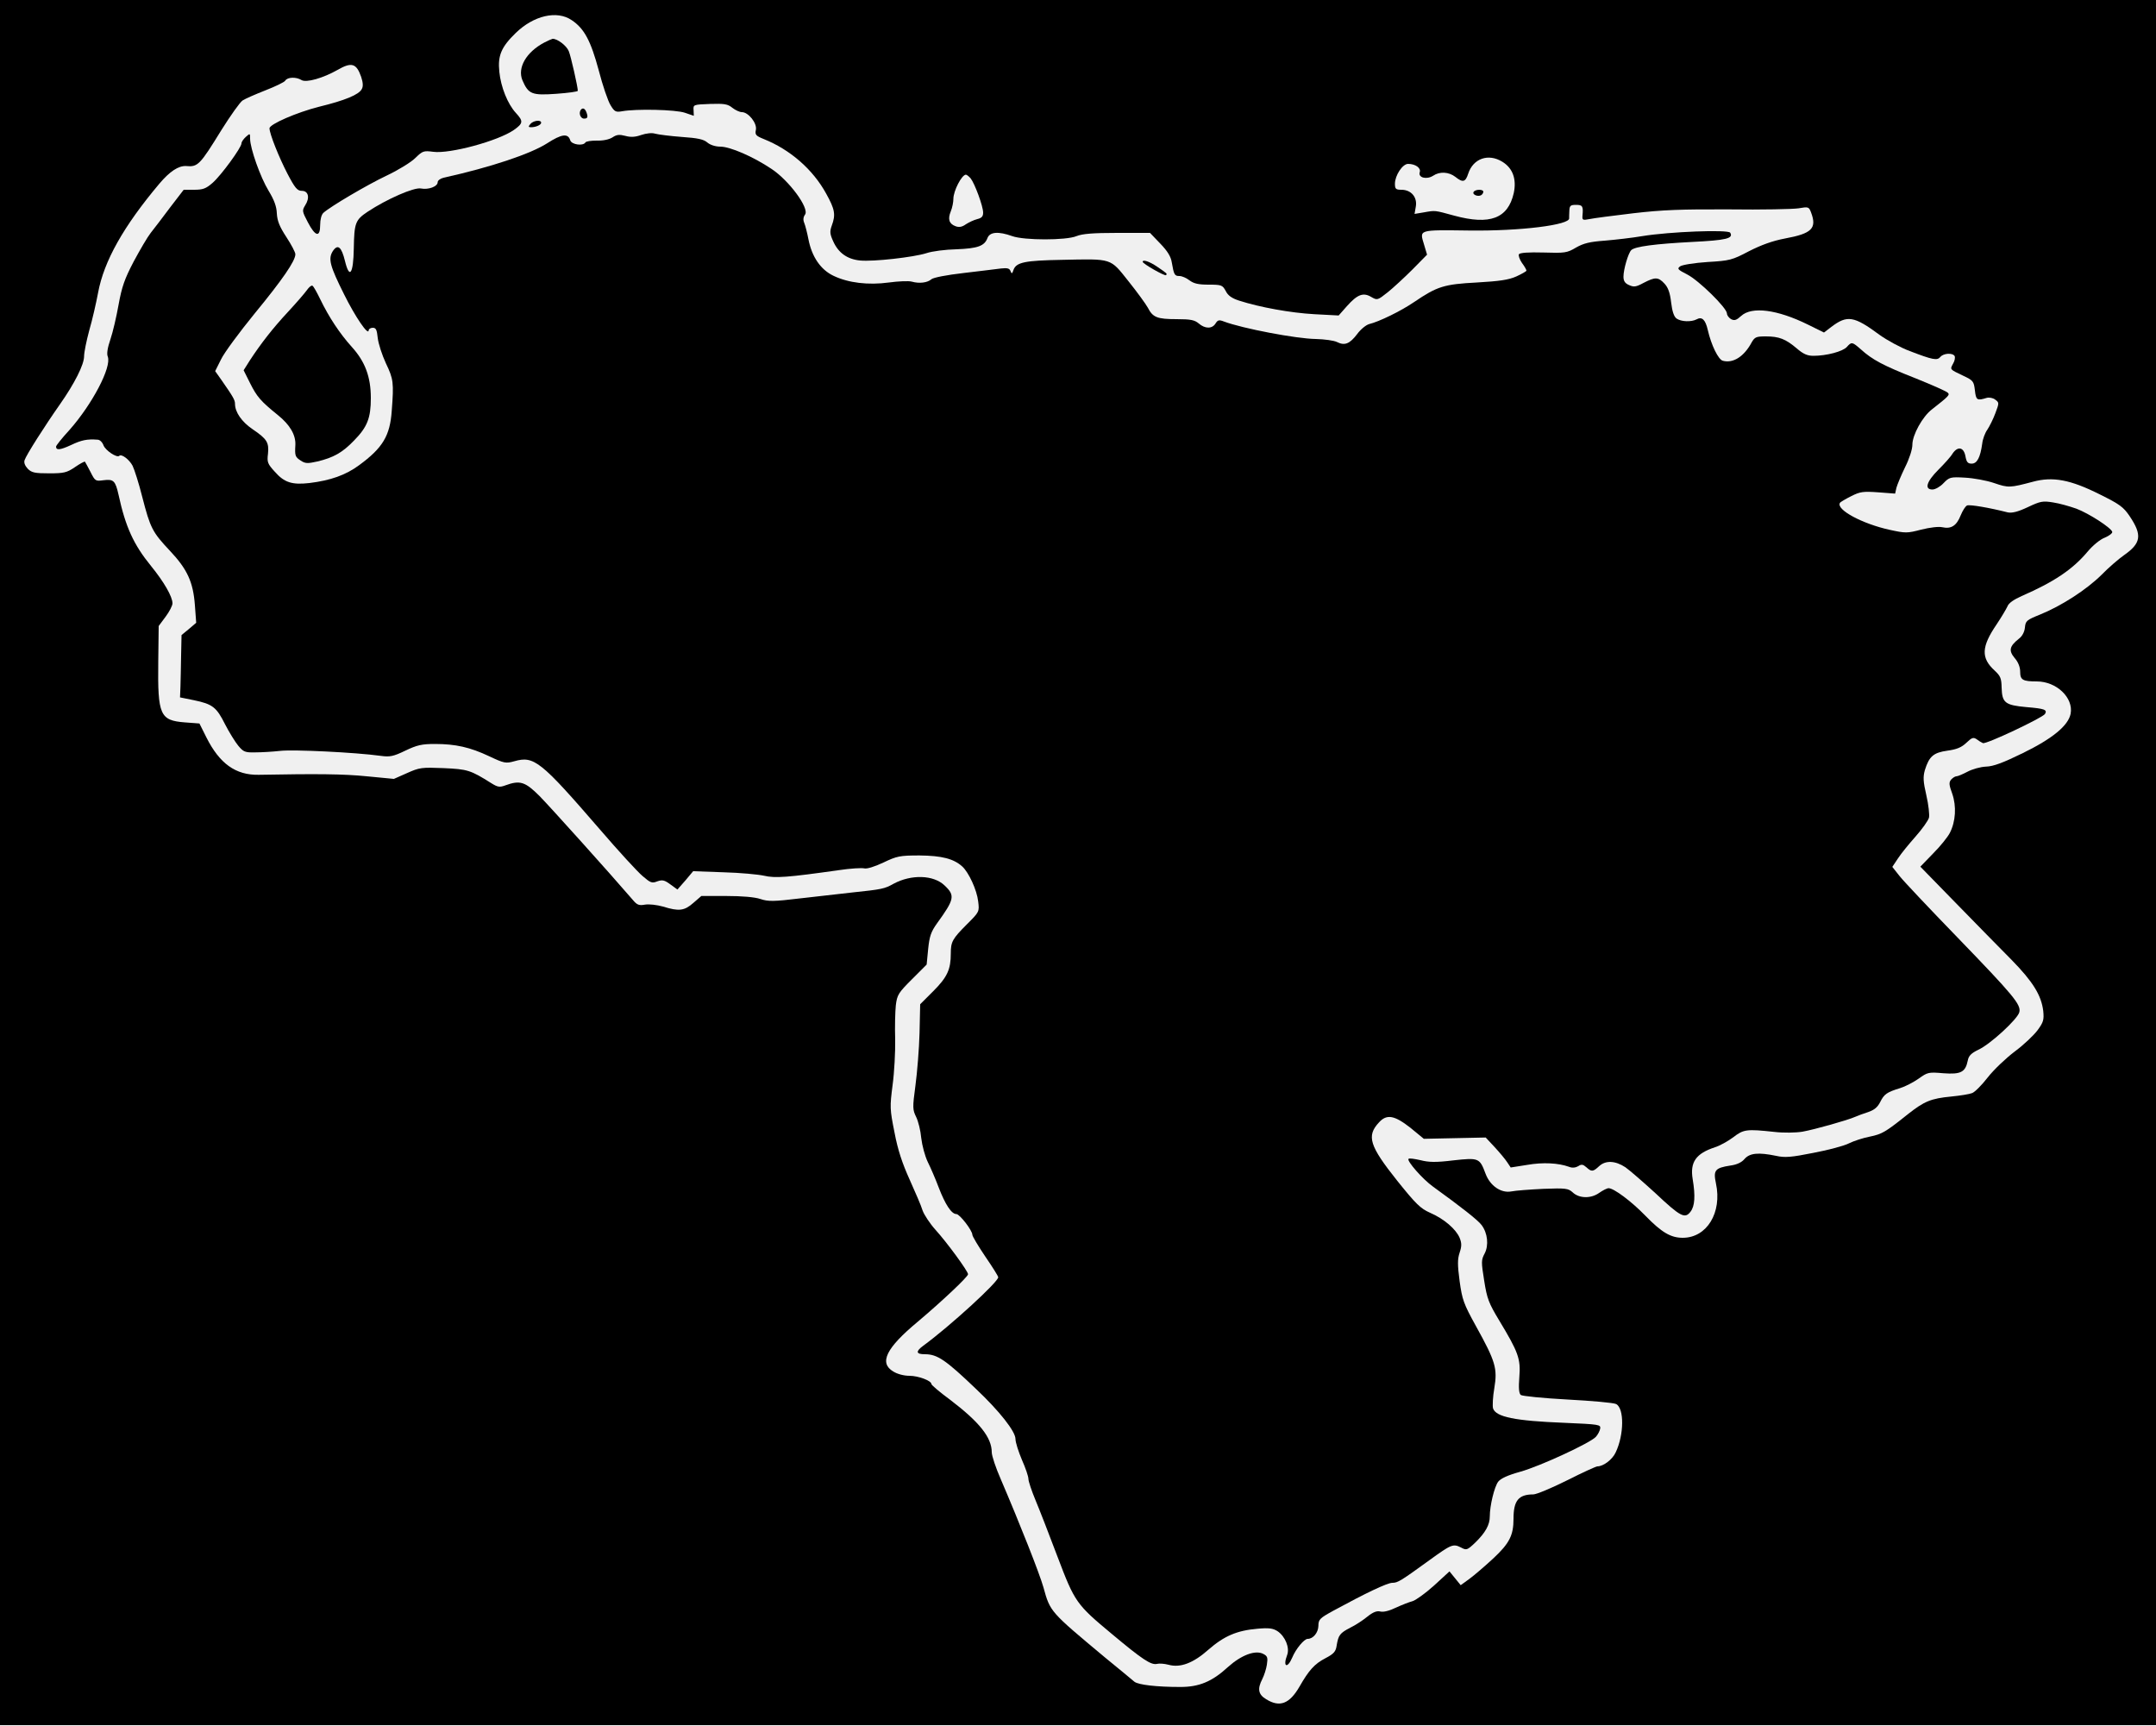
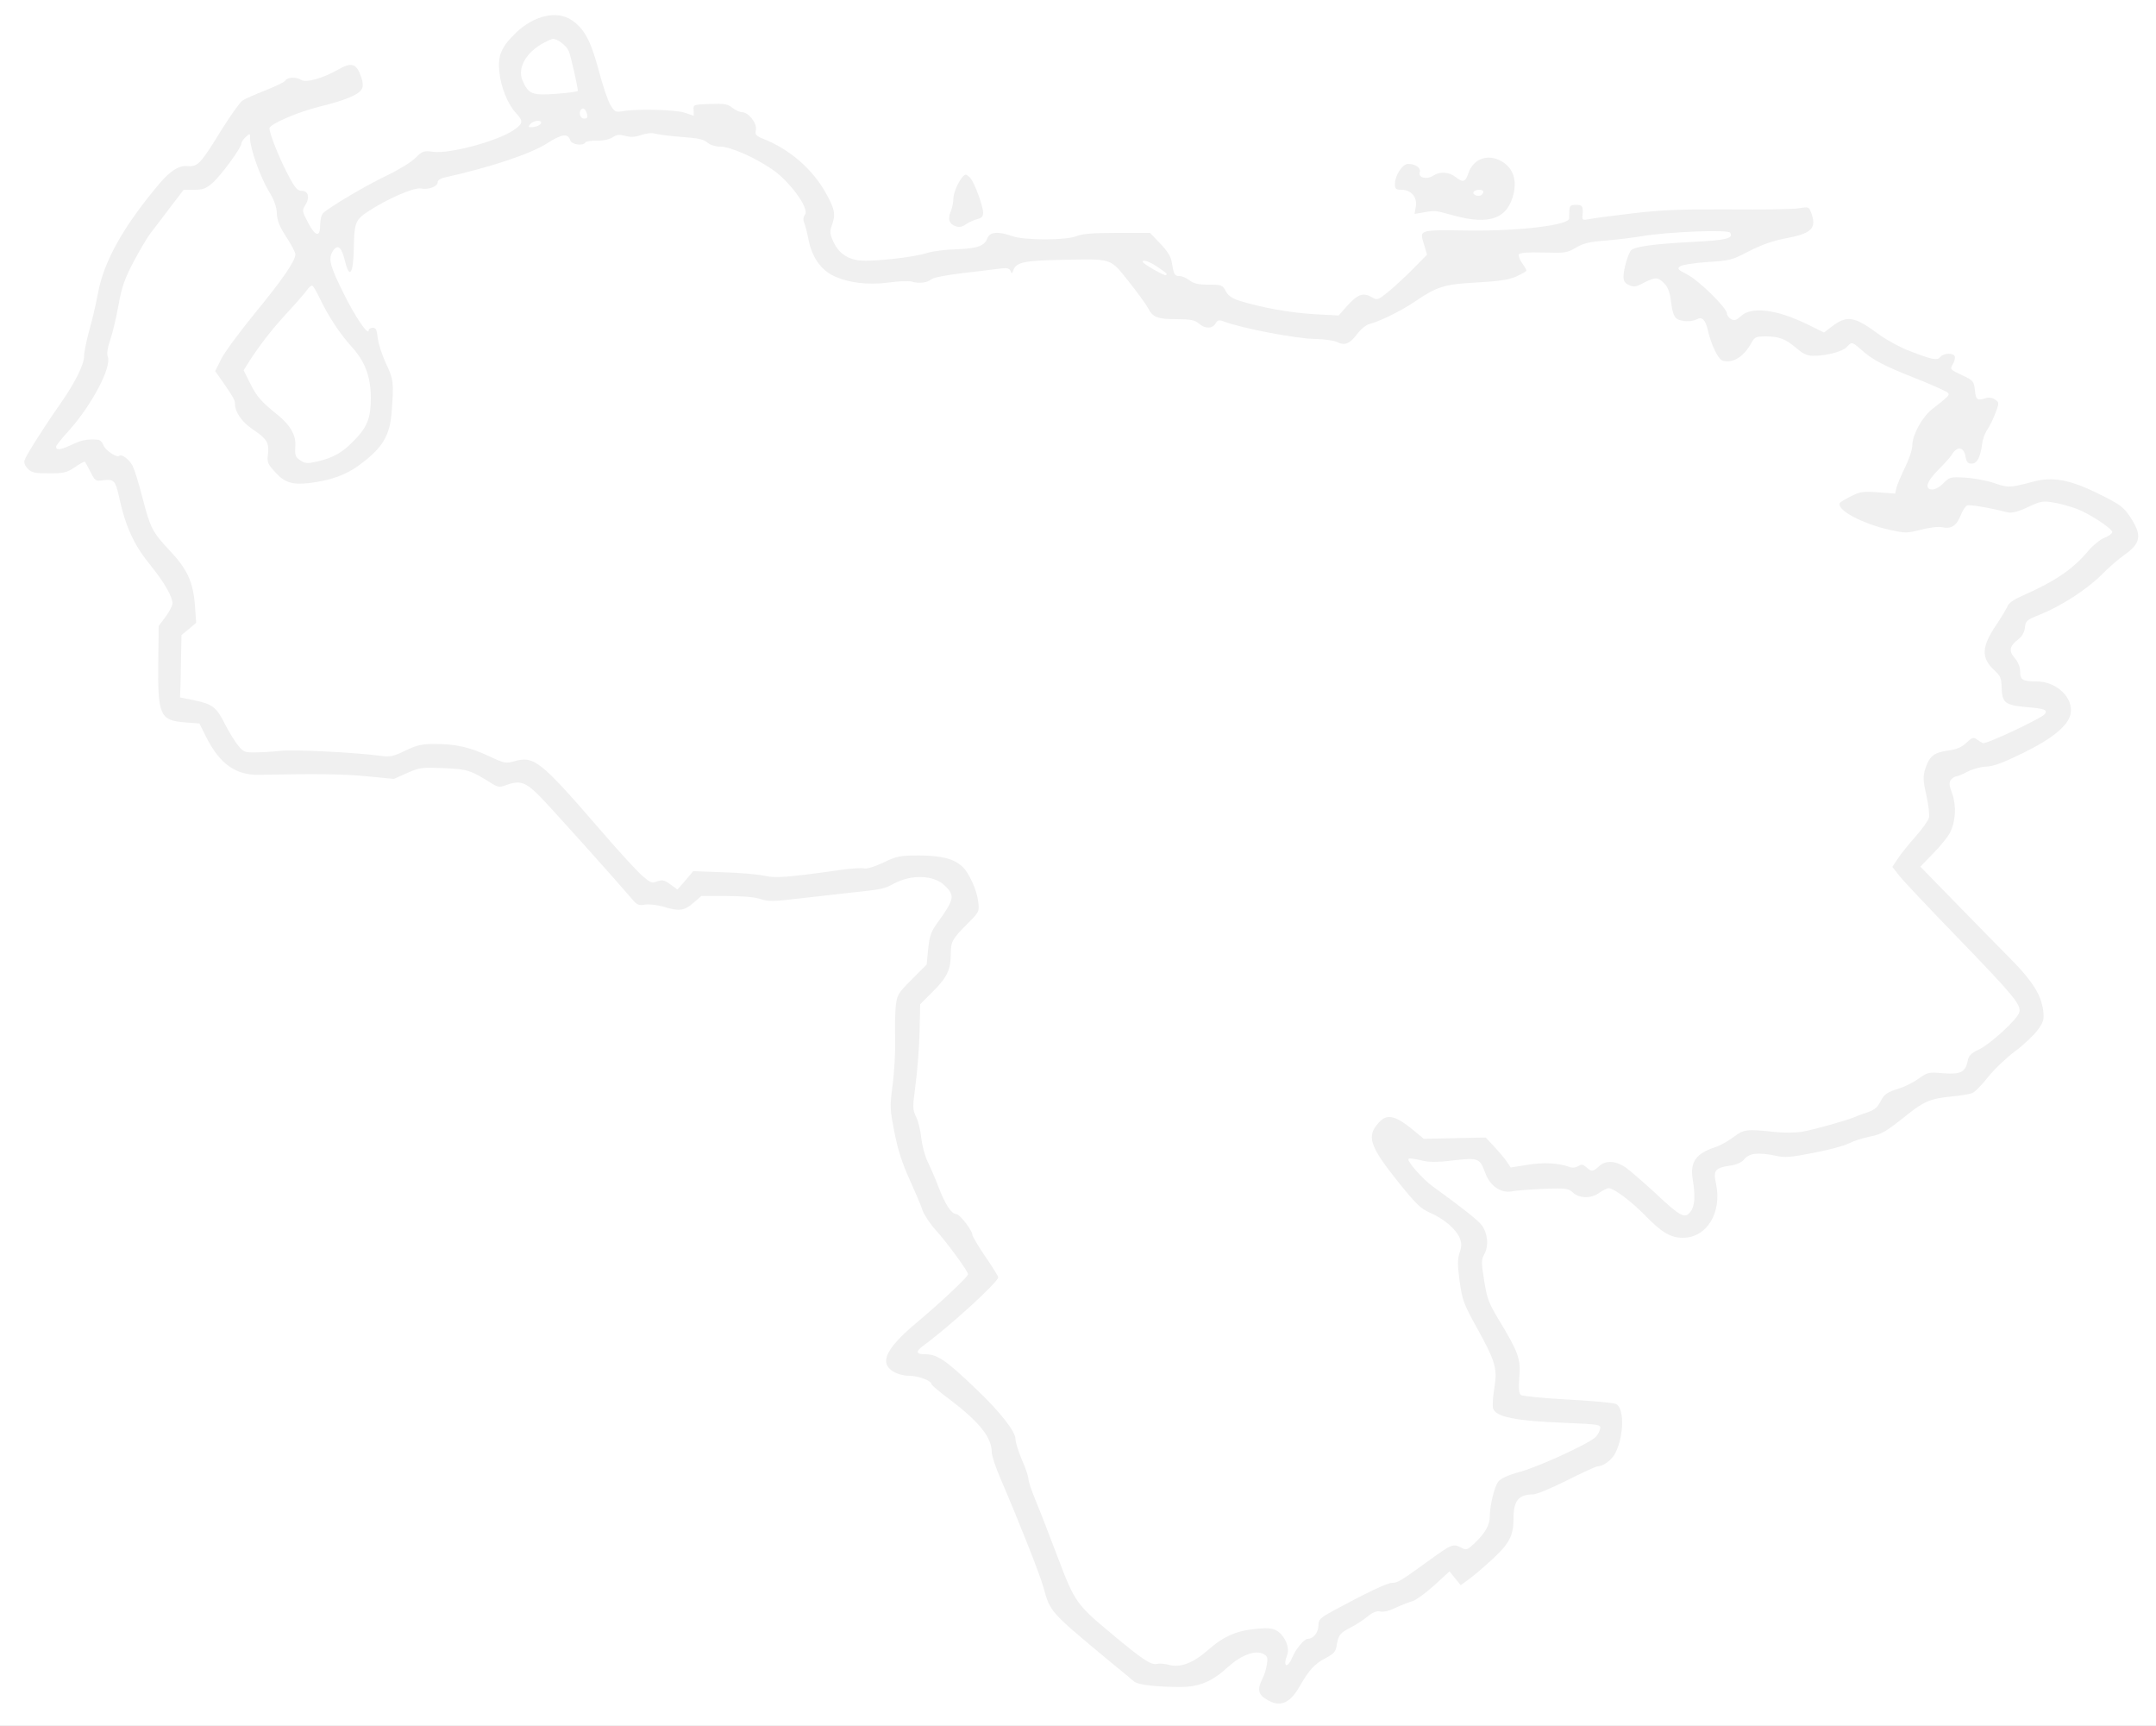
<svg xmlns="http://www.w3.org/2000/svg" version="1.0" width="1000pt" height="800pt" viewBox="0 0 1000 800" preserveAspectRatio="xMidYMid meet">
-   <g transform="translate(0,800) scale(0.1,-0.1)" fill="#000000" stroke="none">
+   <g transform="translate(0,800) scale(0.1,-0.1)" fill="#FFFFFF" stroke="none">
    <path d="M0 4000 l0 -4000 5000 0 5000 0 0 4000 0 4000 -5000 0 -5000 0 0 -4000z m2651 3907 c59 -39 89 -96 126 -233 18 -70 43 -143 55 -162 18 -30 24 -33 53 -28 65 12 249 8 292 -7 l41 -14 -1 26 c-2 26 -1 26 76 29 66 2 82 0 104 -18 14 -11 34 -20 44 -20 30 0 71 -51 65 -82 -5 -23 0 -28 37 -43 122 -49 227 -140 289 -253 40 -72 45 -97 26 -148 -10 -28 -9 -39 7 -74 24 -53 65 -82 124 -88 62 -6 248 15 308 34 26 9 89 17 139 18 99 4 130 15 144 52 11 29 51 32 115 9 56 -20 250 -20 298 0 27 11 76 15 189 15 l152 0 47 -49 c34 -35 50 -61 54 -88 10 -58 13 -63 36 -63 11 0 32 -9 46 -20 20 -15 41 -20 89 -20 60 0 64 -2 79 -29 10 -21 28 -34 62 -45 96 -31 240 -57 349 -63 l113 -6 38 43 c49 55 76 65 113 43 28 -16 29 -16 77 22 26 21 78 69 115 106 l67 68 -14 47 c-21 70 -29 68 210 65 237 -3 468 26 463 57 0 4 0 19 1 35 1 23 5 27 31 27 30 0 34 -6 30 -49 -2 -22 1 -23 32 -17 18 4 110 16 203 27 137 16 223 19 445 18 151 -2 296 1 322 5 46 8 48 7 58 -19 28 -74 4 -98 -121 -121 -58 -11 -110 -30 -167 -59 -78 -41 -89 -44 -192 -50 -61 -4 -117 -13 -127 -20 -15 -11 -12 -15 33 -38 53 -27 184 -155 184 -181 0 -8 9 -20 19 -26 16 -8 25 -5 47 15 49 45 167 30 309 -40 l75 -37 34 26 c74 56 105 51 224 -37 35 -25 97 -59 140 -75 107 -41 127 -45 142 -27 14 17 56 20 66 4 3 -6 1 -22 -7 -35 -15 -28 -17 -26 46 -56 47 -22 50 -26 55 -68 5 -46 10 -49 55 -35 11 3 29 0 39 -8 19 -14 19 -15 1 -63 -10 -27 -27 -61 -37 -76 -11 -15 -22 -45 -24 -65 -9 -65 -24 -93 -49 -93 -18 0 -24 7 -29 35 -8 42 -36 47 -60 11 -8 -14 -38 -47 -66 -75 -55 -55 -65 -91 -27 -91 13 0 36 13 51 29 27 28 32 30 100 26 39 -2 100 -13 135 -25 67 -23 74 -22 180 6 92 25 174 10 311 -59 91 -45 109 -58 138 -101 59 -88 53 -125 -27 -181 -23 -16 -71 -57 -104 -91 -70 -69 -186 -144 -285 -184 -62 -25 -67 -29 -70 -60 -2 -21 -13 -41 -28 -52 -44 -35 -48 -55 -20 -89 17 -19 26 -43 26 -64 0 -38 12 -45 77 -45 92 0 171 -76 157 -150 -11 -55 -84 -115 -221 -182 -92 -45 -137 -62 -171 -63 -26 -1 -65 -12 -87 -24 -21 -11 -44 -21 -51 -21 -6 0 -17 -7 -25 -16 -10 -13 -9 -24 6 -65 20 -58 16 -128 -11 -181 -9 -18 -43 -61 -77 -95 l-60 -62 164 -168 c90 -92 206 -211 258 -263 100 -102 139 -165 148 -238 4 -41 1 -52 -26 -89 -17 -23 -64 -68 -106 -99 -41 -31 -98 -85 -126 -121 -27 -35 -60 -68 -72 -72 -12 -5 -56 -12 -97 -16 -94 -9 -125 -22 -201 -82 -104 -83 -119 -92 -177 -104 -31 -6 -74 -20 -96 -31 -21 -11 -95 -31 -164 -44 -105 -21 -134 -23 -174 -14 -82 17 -122 13 -146 -14 -13 -16 -36 -27 -66 -31 -72 -11 -80 -22 -67 -83 29 -135 -42 -252 -154 -252 -56 0 -98 25 -173 102 -66 68 -147 128 -171 128 -7 0 -27 -10 -44 -22 -38 -27 -93 -26 -123 3 -20 18 -32 20 -135 16 -63 -3 -130 -8 -149 -12 -48 -9 -99 26 -120 83 -27 72 -31 74 -149 61 -82 -10 -114 -9 -153 1 -27 6 -52 10 -55 6 -9 -9 65 -94 114 -129 130 -94 208 -155 225 -178 28 -37 34 -94 14 -132 -16 -30 -16 -39 -2 -126 13 -83 21 -104 70 -185 88 -146 100 -177 93 -262 -4 -50 -2 -76 7 -83 6 -5 104 -15 216 -21 113 -6 215 -15 226 -21 38 -20 37 -142 -2 -224 -15 -33 -57 -65 -85 -65 -6 0 -70 -29 -141 -65 -72 -36 -142 -65 -156 -65 -69 0 -92 -29 -92 -113 0 -77 -19 -114 -94 -184 -39 -36 -89 -79 -111 -95 l-40 -29 -26 32 -26 32 -72 -66 c-40 -36 -85 -68 -99 -72 -15 -4 -49 -17 -77 -30 -31 -15 -59 -22 -73 -18 -16 4 -34 -3 -60 -24 -21 -17 -56 -40 -79 -51 -48 -25 -55 -34 -63 -81 -4 -30 -13 -40 -53 -61 -50 -26 -76 -55 -120 -132 -46 -79 -91 -97 -154 -58 -37 22 -42 48 -18 94 8 16 18 46 21 66 5 33 3 40 -16 50 -37 20 -103 -5 -165 -61 -73 -67 -133 -92 -220 -92 -112 0 -194 10 -213 24 -9 8 -71 59 -137 113 -254 212 -254 211 -285 324 -18 64 -108 292 -198 502 -23 52 -42 109 -42 125 0 69 -57 140 -192 243 -49 36 -88 69 -88 74 0 15 -60 38 -102 38 -25 0 -56 8 -75 20 -67 40 -33 109 114 231 108 91 233 208 233 220 0 14 -99 149 -151 206 -26 29 -53 70 -60 90 -6 21 -34 85 -60 143 -34 75 -55 138 -70 218 -22 109 -22 119 -9 220 8 59 13 154 12 212 -2 58 0 129 3 158 6 49 12 58 75 121 l68 68 7 72 c6 59 13 80 41 119 81 112 85 129 35 176 -51 49 -154 52 -236 8 -43 -24 -53 -26 -195 -41 -52 -6 -159 -18 -238 -27 -124 -15 -149 -15 -185 -3 -26 9 -86 14 -158 14 l-116 0 -37 -32 c-42 -37 -67 -40 -141 -17 -29 8 -64 12 -83 9 -28 -5 -37 -2 -57 22 -112 130 -382 430 -432 481 -67 67 -91 75 -159 50 -27 -10 -36 -8 -65 10 -97 61 -110 65 -222 70 -101 4 -111 3 -169 -23 l-61 -27 -125 12 c-108 11 -233 12 -502 7 -107 -2 -182 52 -243 174 l-32 64 -67 5 c-116 9 -127 33 -124 281 l2 166 32 43 c18 24 32 52 32 62 0 31 -39 99 -100 174 -80 98 -118 181 -150 329 -15 66 -23 74 -70 68 -37 -5 -39 -4 -60 38 -13 24 -24 46 -26 48 -2 2 -23 -9 -46 -25 -38 -26 -52 -29 -120 -29 -66 0 -81 3 -99 21 -13 14 -19 28 -15 40 7 23 95 161 164 259 68 97 112 184 112 223 0 18 11 72 24 120 14 48 32 127 41 175 27 146 118 308 284 505 48 57 89 84 124 82 55 -5 64 5 164 167 42 67 86 129 98 137 12 8 60 29 106 47 46 18 88 38 92 45 10 17 51 18 75 3 22 -14 101 9 168 47 64 37 87 31 109 -32 9 -27 10 -45 3 -57 -13 -26 -79 -53 -198 -82 -103 -26 -230 -81 -230 -100 0 -25 44 -135 83 -210 35 -67 46 -80 67 -80 31 0 38 -33 15 -68 -14 -23 -14 -27 13 -78 35 -67 57 -71 57 -12 0 25 6 48 15 56 32 29 201 129 294 173 53 25 113 62 132 81 34 33 38 35 84 29 77 -10 299 50 373 101 44 31 45 41 10 79 -38 41 -70 120 -77 191 -8 75 9 115 76 180 83 81 191 106 259 60z m4317 -657 c49 -30 67 -81 53 -146 -27 -117 -110 -149 -276 -104 -92 25 -86 25 -142 15 l-42 -7 6 35 c7 43 -22 77 -67 77 -26 0 -30 4 -30 28 0 38 35 92 61 92 34 0 61 -19 54 -39 -8 -25 32 -35 62 -16 31 21 73 18 103 -5 35 -28 47 -25 60 15 23 70 93 95 158 55z m-2466 -77 c19 -24 58 -129 58 -159 0 -18 -7 -25 -27 -30 -16 -4 -39 -15 -53 -24 -18 -13 -32 -15 -48 -9 -30 11 -37 33 -22 69 7 17 12 43 12 58 0 37 39 112 58 112 4 0 14 -8 22 -17z" />
    <path d="M2525 7803 c-84 -44 -126 -117 -102 -175 28 -65 44 -71 157 -63 55 4 100 10 100 14 0 18 -32 160 -42 184 -10 25 -53 58 -75 57 -4 -1 -21 -8 -38 -17z" />
    <path d="M2696 7493 c-14 -14 -5 -43 13 -43 14 0 18 5 14 20 -6 23 -17 33 -27 23z" />
    <path d="M2460 7425 c-10 -12 -10 -15 3 -15 23 0 47 11 47 21 0 15 -37 10 -50 -6z" />
    <path d="M2974 7374 c-28 -10 -49 -11 -74 -4 -27 7 -40 6 -59 -7 -16 -10 -44 -16 -73 -15 -26 0 -50 -3 -53 -9 -11 -17 -63 -10 -70 10 -10 34 -40 30 -108 -14 -77 -49 -262 -111 -479 -159 -16 -4 -28 -13 -28 -21 0 -20 -43 -36 -78 -29 -32 6 -158 -49 -247 -108 -57 -38 -62 -52 -64 -170 -2 -118 -20 -145 -41 -58 -16 65 -33 80 -56 46 -23 -36 -14 -69 52 -201 52 -105 113 -194 114 -167 0 6 8 12 19 12 15 0 19 -9 23 -47 3 -27 20 -79 38 -118 35 -73 37 -89 27 -220 -8 -116 -42 -172 -151 -252 -62 -46 -133 -71 -231 -83 -80 -9 -116 2 -160 52 -34 37 -37 45 -32 84 5 52 -4 68 -72 114 -50 34 -81 79 -81 117 0 18 -8 32 -63 111 l-29 41 27 54 c14 30 85 126 156 213 129 157 189 244 189 275 0 9 -19 45 -42 80 -32 49 -42 75 -44 109 -1 32 -12 62 -38 105 -38 62 -86 197 -86 242 0 25 0 26 -20 8 -11 -10 -20 -23 -20 -30 0 -19 -94 -148 -134 -183 -31 -27 -45 -32 -86 -32 l-48 0 -63 -82 c-34 -46 -75 -99 -90 -118 -15 -19 -50 -79 -79 -133 -42 -80 -55 -117 -70 -200 -10 -56 -27 -129 -38 -161 -13 -38 -18 -67 -12 -80 18 -49 -72 -220 -177 -339 -35 -38 -63 -73 -63 -78 0 -18 19 -16 69 7 48 23 75 29 124 25 10 0 22 -12 27 -26 9 -24 62 -59 73 -49 10 11 47 -17 62 -46 8 -16 29 -81 45 -145 37 -144 47 -163 128 -249 81 -86 108 -145 116 -253 l6 -81 -34 -29 -34 -28 -2 -95 c-1 -52 -2 -117 -3 -144 l-2 -50 64 -13 c87 -18 105 -32 145 -112 19 -37 47 -82 61 -99 24 -29 32 -32 78 -31 29 0 81 3 117 7 61 7 349 -7 465 -23 43 -6 59 -3 115 24 54 26 77 31 137 31 96 0 163 -15 252 -57 70 -33 77 -34 117 -23 91 26 122 1 397 -317 86 -100 175 -197 198 -216 36 -31 43 -34 68 -24 23 8 33 6 60 -14 l33 -24 37 42 36 43 140 -5 c77 -2 162 -10 189 -16 51 -12 108 -8 348 26 53 8 105 11 117 8 12 -3 48 8 88 27 63 30 76 33 168 33 103 -1 158 -15 198 -51 30 -27 68 -109 74 -162 6 -48 5 -49 -51 -105 -69 -69 -76 -82 -76 -137 0 -73 -16 -109 -81 -174 l-61 -61 -3 -134 c-2 -74 -11 -183 -19 -243 -14 -103 -13 -112 3 -145 10 -20 21 -64 24 -99 4 -34 17 -83 30 -110 13 -26 36 -79 51 -119 30 -78 59 -123 82 -123 15 0 74 -76 74 -96 0 -7 27 -52 60 -101 33 -48 60 -91 60 -96 0 -22 -224 -227 -347 -317 -37 -27 -35 -40 7 -40 57 0 95 -25 237 -161 109 -103 183 -197 183 -232 0 -16 14 -59 30 -97 17 -38 30 -77 30 -88 0 -11 15 -56 33 -99 18 -43 64 -161 102 -262 80 -211 87 -221 253 -359 141 -118 181 -144 208 -138 11 3 35 1 54 -4 54 -15 114 7 185 70 72 63 132 89 227 97 54 5 72 2 93 -11 36 -24 58 -77 45 -111 -21 -55 1 -65 24 -11 16 39 55 86 71 86 26 0 49 29 50 60 0 30 6 36 70 71 147 80 249 129 273 129 25 0 38 8 172 105 102 74 110 77 146 59 26 -14 29 -13 67 23 47 46 67 82 67 121 0 50 21 137 39 161 12 15 44 30 102 46 93 26 326 134 351 162 9 10 18 27 20 38 3 19 -4 20 -167 27 -228 9 -317 27 -330 67 -3 12 -1 54 6 94 15 91 6 123 -85 287 -58 105 -64 123 -76 209 -10 75 -10 102 0 132 10 30 10 44 0 69 -17 40 -72 88 -137 116 -45 20 -66 41 -152 148 -129 162 -144 208 -85 271 36 40 72 33 146 -25 l62 -51 144 3 143 3 42 -45 c23 -25 49 -56 58 -70 l16 -24 76 12 c74 13 145 9 195 -9 14 -6 30 -4 42 3 15 10 22 9 38 -5 24 -22 31 -21 59 5 30 28 75 26 122 -5 20 -14 82 -68 139 -120 117 -110 137 -120 163 -86 20 26 23 73 10 151 -13 79 15 119 104 148 22 7 60 28 84 46 48 37 61 39 191 25 43 -5 99 -4 130 1 56 10 209 53 245 69 11 5 38 15 60 22 29 10 44 23 56 47 18 36 30 45 92 64 23 7 62 27 86 44 42 30 46 31 115 25 81 -6 102 5 113 59 4 22 16 34 49 50 55 25 182 142 190 174 9 35 -26 77 -289 349 -128 132 -248 259 -266 282 l-34 43 26 39 c14 22 51 67 82 102 30 34 58 73 62 87 3 13 -2 60 -12 103 -15 65 -16 86 -7 118 20 64 40 81 105 90 43 6 65 15 88 37 25 24 32 26 47 16 9 -7 22 -15 29 -18 14 -7 276 117 288 135 12 20 -2 25 -87 32 -98 9 -112 20 -114 90 -1 43 -5 54 -32 79 -65 59 -62 111 9 215 22 33 44 70 50 83 5 15 30 32 66 48 149 65 236 123 305 205 24 29 59 58 81 66 21 9 36 21 34 27 -6 19 -108 85 -166 107 -31 11 -80 25 -108 29 -48 8 -59 6 -118 -22 -47 -22 -73 -28 -93 -24 -86 22 -176 37 -188 32 -8 -3 -21 -24 -30 -46 -19 -48 -44 -64 -85 -55 -17 4 -58 -1 -98 -11 -65 -17 -73 -17 -146 -1 -128 28 -250 94 -231 125 2 4 26 18 52 31 41 21 56 23 125 18 l79 -6 6 27 c4 15 22 58 40 95 20 40 34 83 34 105 0 45 47 130 90 163 79 62 85 68 74 78 -5 6 -73 36 -150 67 -150 59 -200 86 -253 134 -40 35 -43 36 -65 11 -19 -21 -94 -41 -155 -41 -28 0 -47 8 -78 35 -51 43 -81 55 -143 55 -44 0 -51 -3 -65 -27 -35 -66 -86 -99 -134 -86 -21 5 -54 73 -70 143 -11 48 -27 63 -52 49 -25 -13 -72 -11 -93 4 -12 9 -20 33 -25 75 -5 44 -14 69 -31 87 -29 31 -43 31 -97 3 -35 -19 -45 -20 -67 -10 -19 8 -26 19 -26 39 0 34 22 109 36 123 17 17 111 29 281 38 160 8 194 16 178 43 -10 15 -280 5 -408 -16 -47 -8 -126 -17 -174 -21 -69 -5 -98 -12 -133 -32 -42 -25 -52 -26 -151 -23 -70 2 -109 -1 -114 -8 -3 -6 3 -24 14 -40 12 -16 21 -32 21 -36 0 -3 -21 -15 -47 -27 -36 -16 -79 -22 -183 -28 -152 -8 -184 -18 -290 -90 -63 -43 -164 -92 -210 -103 -14 -4 -39 -24 -55 -46 -35 -46 -58 -55 -94 -37 -14 7 -58 13 -98 14 -90 1 -341 49 -426 81 -23 9 -29 7 -39 -9 -16 -26 -49 -25 -78 0 -19 16 -37 20 -102 20 -91 0 -111 8 -134 53 -10 18 -50 73 -90 123 -86 108 -73 104 -309 99 -170 -3 -211 -11 -224 -46 -6 -19 -9 -20 -14 -6 -5 13 -15 15 -44 12 -21 -3 -99 -12 -173 -21 -79 -9 -141 -21 -150 -29 -18 -16 -56 -21 -91 -11 -14 4 -62 2 -106 -4 -96 -13 -188 -2 -257 31 -59 28 -100 87 -116 168 -6 31 -15 66 -20 78 -6 14 -4 27 4 38 21 29 -74 158 -156 212 -85 57 -192 103 -237 103 -23 0 -47 8 -60 19 -17 15 -45 21 -119 26 -53 4 -108 11 -123 15 -15 5 -41 2 -65 -6z" />
    <path d="M5300 6786 c0 -9 102 -67 108 -62 7 7 6 7 -42 40 -34 23 -66 34 -66 22z" />
    <path d="M1423 6654 c-10 -14 -49 -59 -86 -99 -71 -76 -127 -148 -178 -226 l-29 -46 30 -60 c32 -64 50 -84 129 -148 56 -45 83 -92 81 -138 -3 -51 -1 -56 25 -73 21 -14 32 -14 77 -4 75 18 116 41 170 97 62 63 78 105 78 197 0 99 -27 170 -89 238 -54 60 -105 136 -146 221 -15 31 -31 60 -36 62 -4 3 -16 -6 -26 -21z" />
    <path d="M6835 7110 c-8 -12 20 -24 35 -15 5 3 10 10 10 16 0 12 -37 12 -45 -1z" />
  </g>
</svg>
